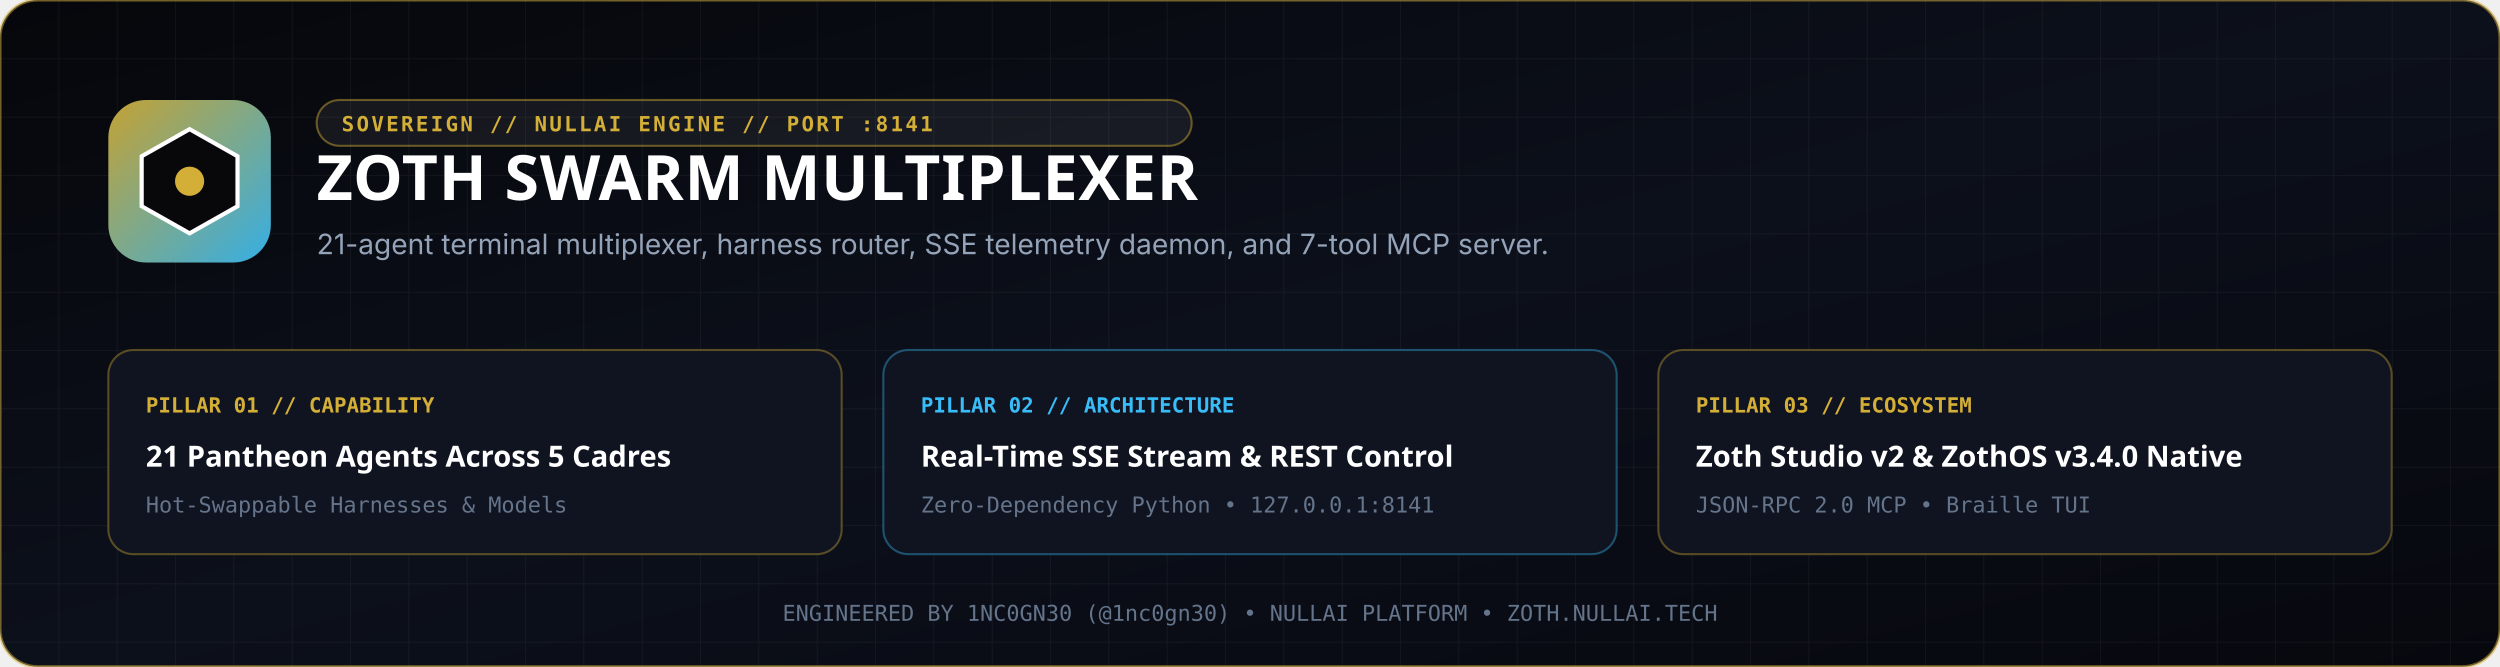
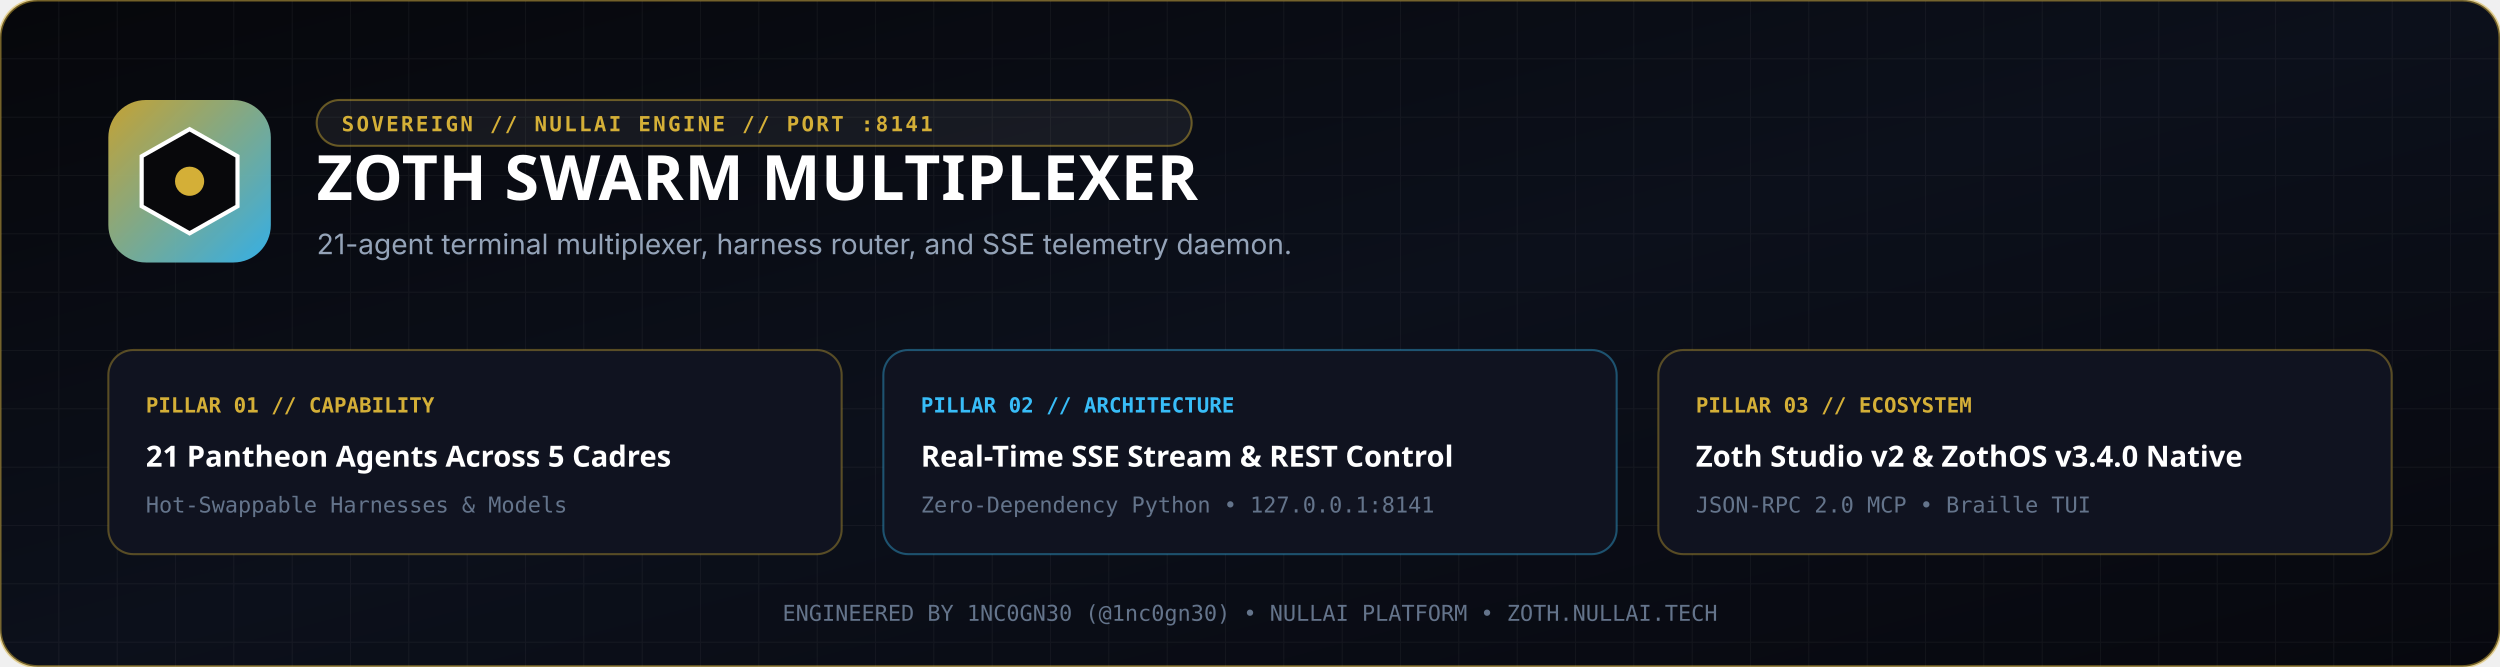
<svg xmlns="http://www.w3.org/2000/svg" viewBox="0 0 1200 320" width="100%" height="100%">
  <defs>
    <linearGradient id="bg" x1="0%" y1="0%" x2="100%" y2="100%">
      <stop offset="0%" stop-color="#06070B" />
      <stop offset="50%" stop-color="#0C101B" />
      <stop offset="100%" stop-color="#07080E" />
    </linearGradient>
    <linearGradient id="accent" x1="0%" y1="0%" x2="100%" y2="100%">
      <stop offset="0%" stop-color="#D4AF37" />
      <stop offset="100%" stop-color="#38BDF8" />
    </linearGradient>
    <pattern id="grid" width="28" height="28" patternUnits="userSpaceOnUse">
      <path d="M 28 0 L 0 0 0 28" fill="none" stroke="rgba(255,255,255,0.04)" stroke-width="1" />
    </pattern>
  </defs>
  <rect width="1200" height="320" rx="18" fill="url(#bg)" stroke="#D4AF37" stroke-opacity="0.5" stroke-width="1.5" />
  <rect width="1200" height="320" rx="18" fill="url(#grid)" />
  <g transform="translate(52, 48)">
    <rect width="78" height="78" rx="18" fill="url(#accent)" opacity="0.92" />
    <polygon points="39,14 62,27 62,51 39,64 16,51 16,27" fill="#08080B" stroke="#FFFFFF" stroke-width="2" />
    <circle cx="39" cy="39" r="7" fill="#D4AF37" />
  </g>
  <g transform="translate(152, 62)">
    <rect x="0" y="-14" width="420" height="22" rx="11" fill="rgba(255,255,255,0.06)" stroke="#D4AF37" stroke-opacity="0.45" />
    <text x="12" y="1" fill="#D4AF37" font-family="JetBrains Mono, monospace" font-size="10" font-weight="700" letter-spacing="1.1">SOVEREIGN // NULLAI ENGINE // PORT :8141</text>
    <text x="0" y="34" fill="#FFFFFF" font-family="Syne, Space Grotesk, sans-serif" font-size="30" font-weight="800" letter-spacing="0.4">ZOTH SWARM MULTIPLEXER</text>
-     <text x="0" y="60" fill="#94A3B8" font-family="Inter, sans-serif" font-size="13.5">21-agent terminal multiplexer, harness router, SSE telemetry daemon, and 7-tool MCP server.</text>
+     <text x="0" y="60" fill="#94A3B8" font-family="Inter, sans-serif" font-size="13.5">21-agent terminal multiplexer, harness router, and SSE telemetry daemon.</text>
  </g>
  <g transform="translate(52, 168)">
    <rect x="0" y="0" width="352" height="98" rx="12" fill="#101320" stroke="#D4AF37" stroke-opacity="0.38" />
    <text x="18" y="30" fill="#D4AF37" font-family="JetBrains Mono, monospace" font-size="10" font-weight="700">PILLAR 01 // CAPABILITY</text>
    <text x="18" y="56" fill="#FFFFFF" font-family="Space Grotesk, sans-serif" font-size="14" font-weight="700">21 Pantheon Agents Across 5 Cadres</text>
    <text x="18" y="78" fill="#64748B" font-family="JetBrains Mono, monospace" font-size="10.5">Hot-Swappable Harnesses &amp; Models</text>
    <rect x="372" y="0" width="352" height="98" rx="12" fill="#101320" stroke="#38BDF8" stroke-opacity="0.38" />
    <text x="390" y="30" fill="#38BDF8" font-family="JetBrains Mono, monospace" font-size="10" font-weight="700">PILLAR 02 // ARCHITECTURE</text>
    <text x="390" y="56" fill="#FFFFFF" font-family="Space Grotesk, sans-serif" font-size="14" font-weight="700">Real-Time SSE Stream &amp; REST Control</text>
    <text x="390" y="78" fill="#64748B" font-family="JetBrains Mono, monospace" font-size="10.5">Zero-Dependency Python • 127.0.0.1:8141</text>
    <rect x="744" y="0" width="352" height="98" rx="12" fill="#101320" stroke="#D4AF37" stroke-opacity="0.38" />
    <text x="762" y="30" fill="#D4AF37" font-family="JetBrains Mono, monospace" font-size="10" font-weight="700">PILLAR 03 // ECOSYSTEM</text>
    <text x="762" y="56" fill="#FFFFFF" font-family="Space Grotesk, sans-serif" font-size="14" font-weight="700">Zoth Studio v2 &amp; ZothOS v3.4.0 Native</text>
    <text x="762" y="78" fill="#64748B" font-family="JetBrains Mono, monospace" font-size="10.5">JSON-RPC 2.0 MCP • Braille TUI</text>
  </g>
  <text x="600" y="298" text-anchor="middle" fill="#64748B" font-family="JetBrains Mono, monospace" font-size="10.5">
    ENGINEERED BY 1NC0GN30 (@1nc0gn30)  •  NULLAI PLATFORM  •  ZOTH.NULLAI.TECH
  </text>
</svg>
